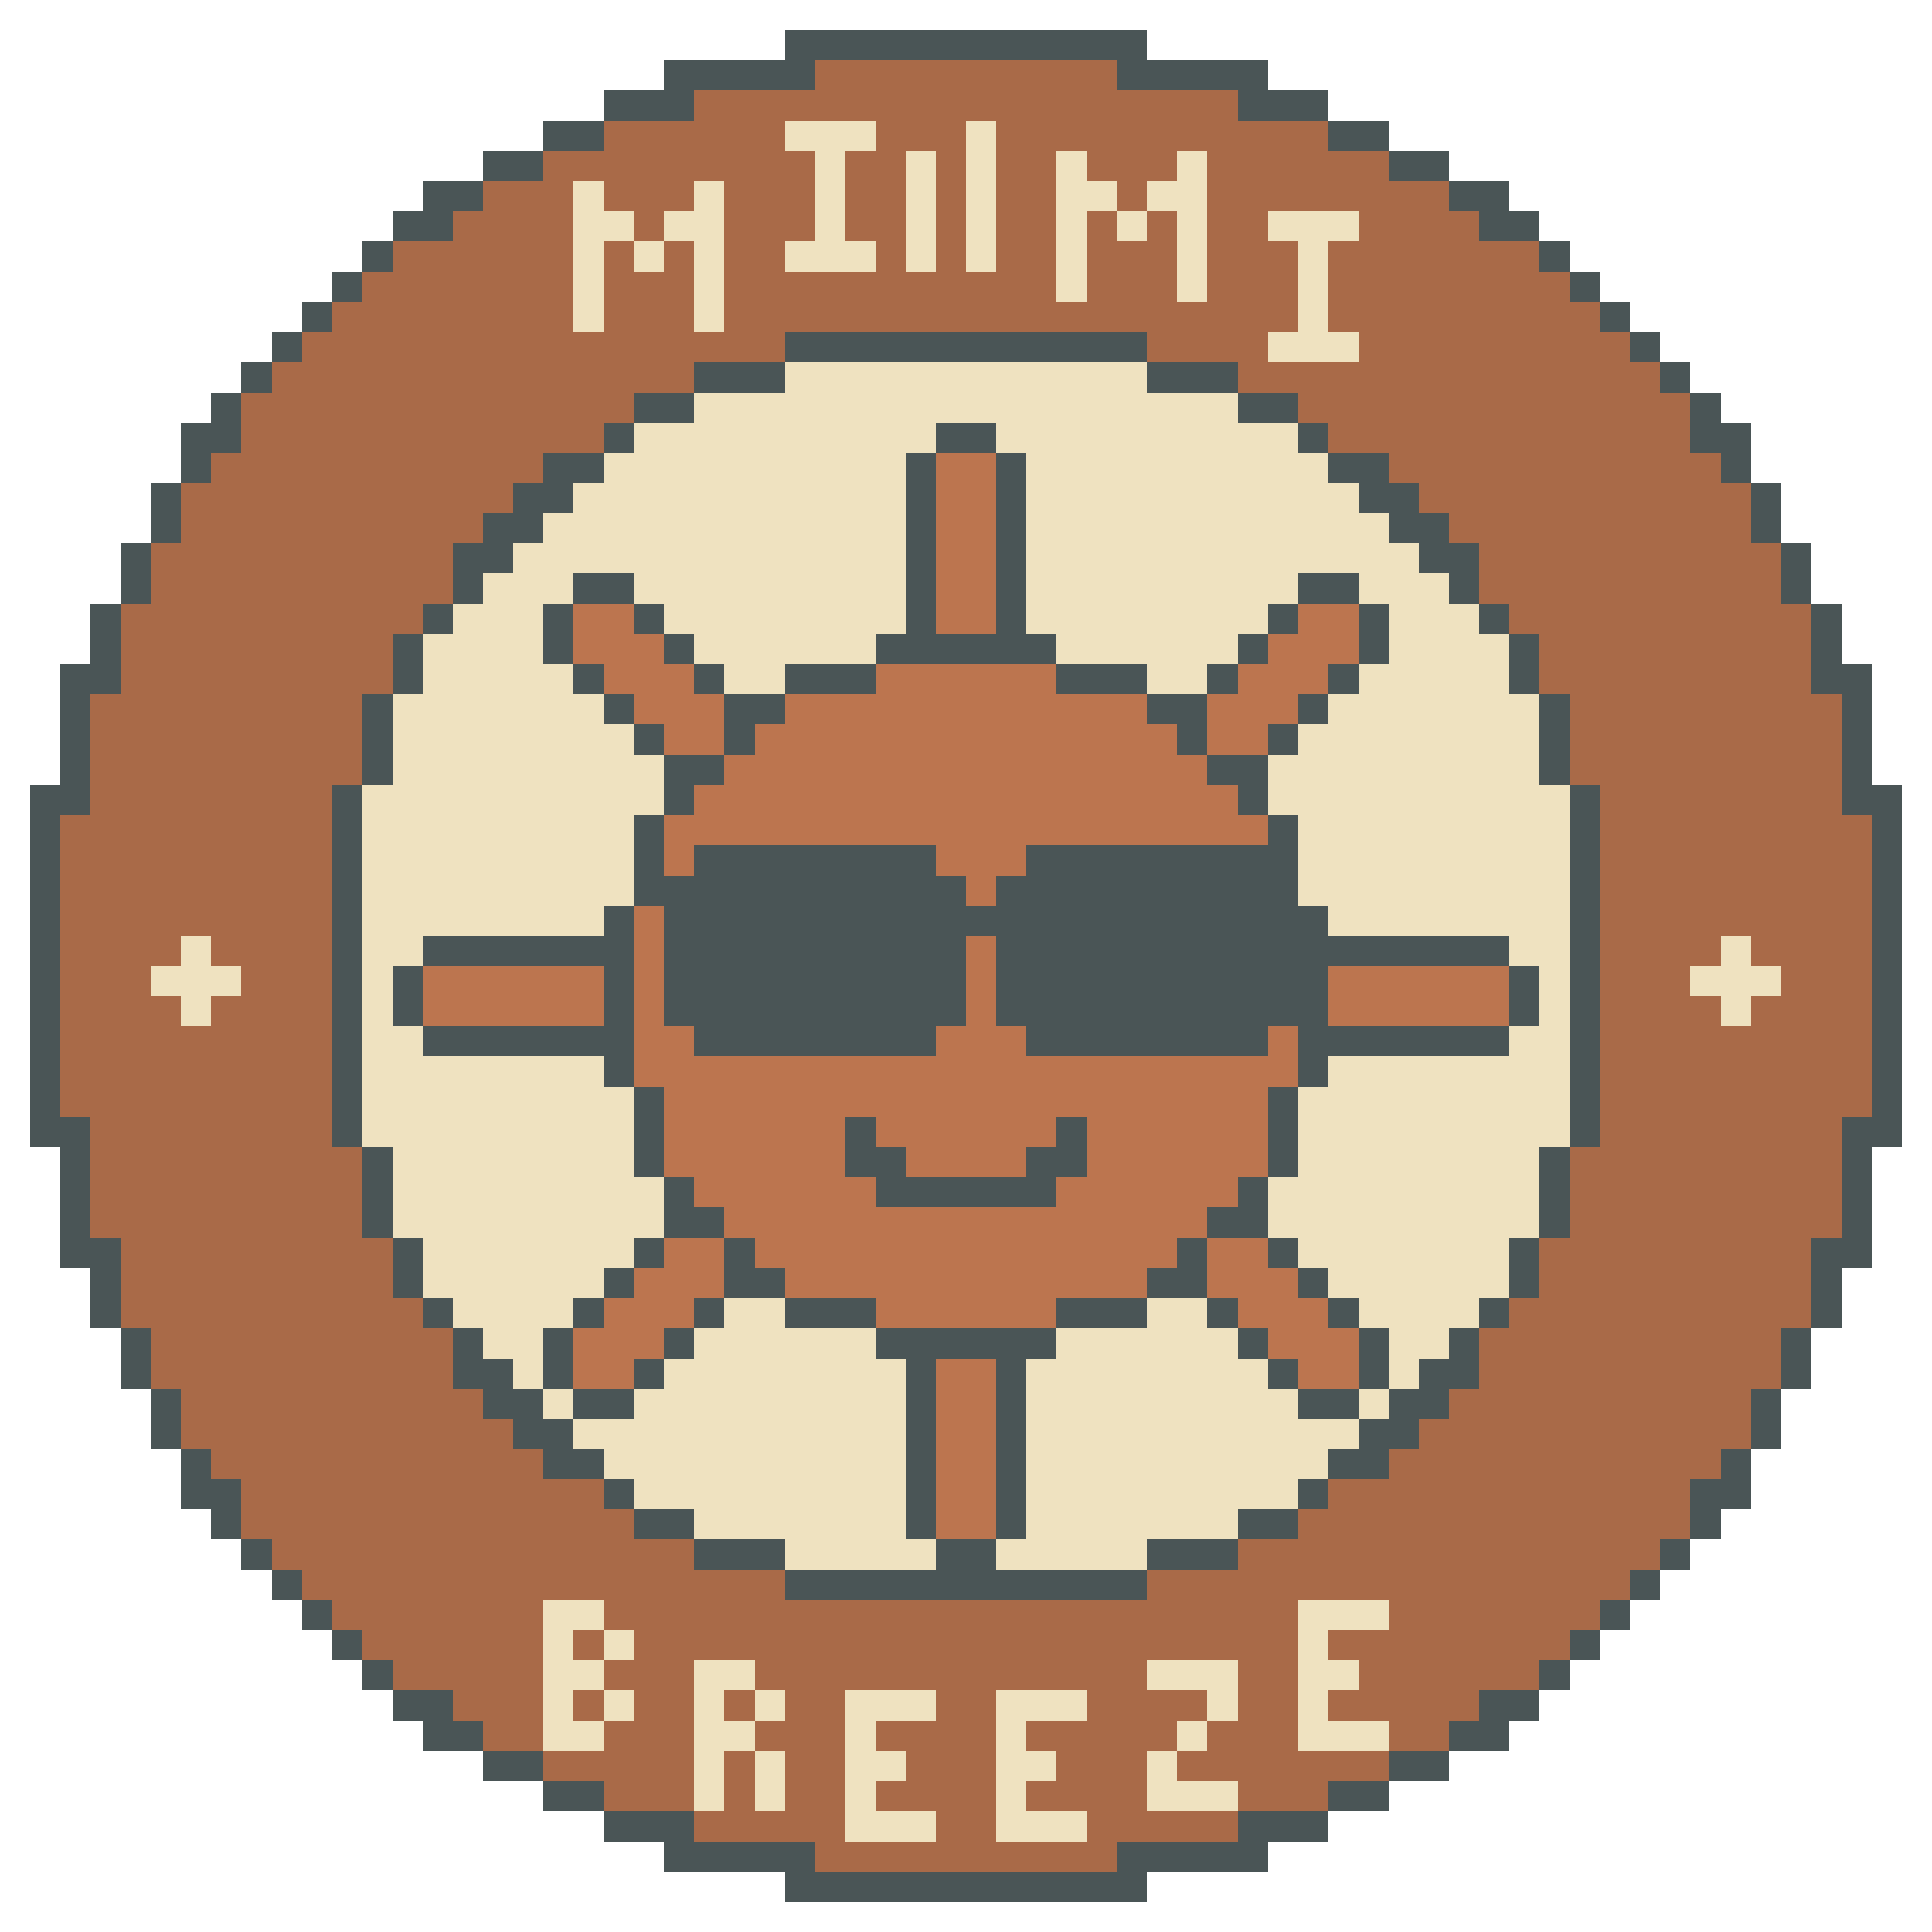
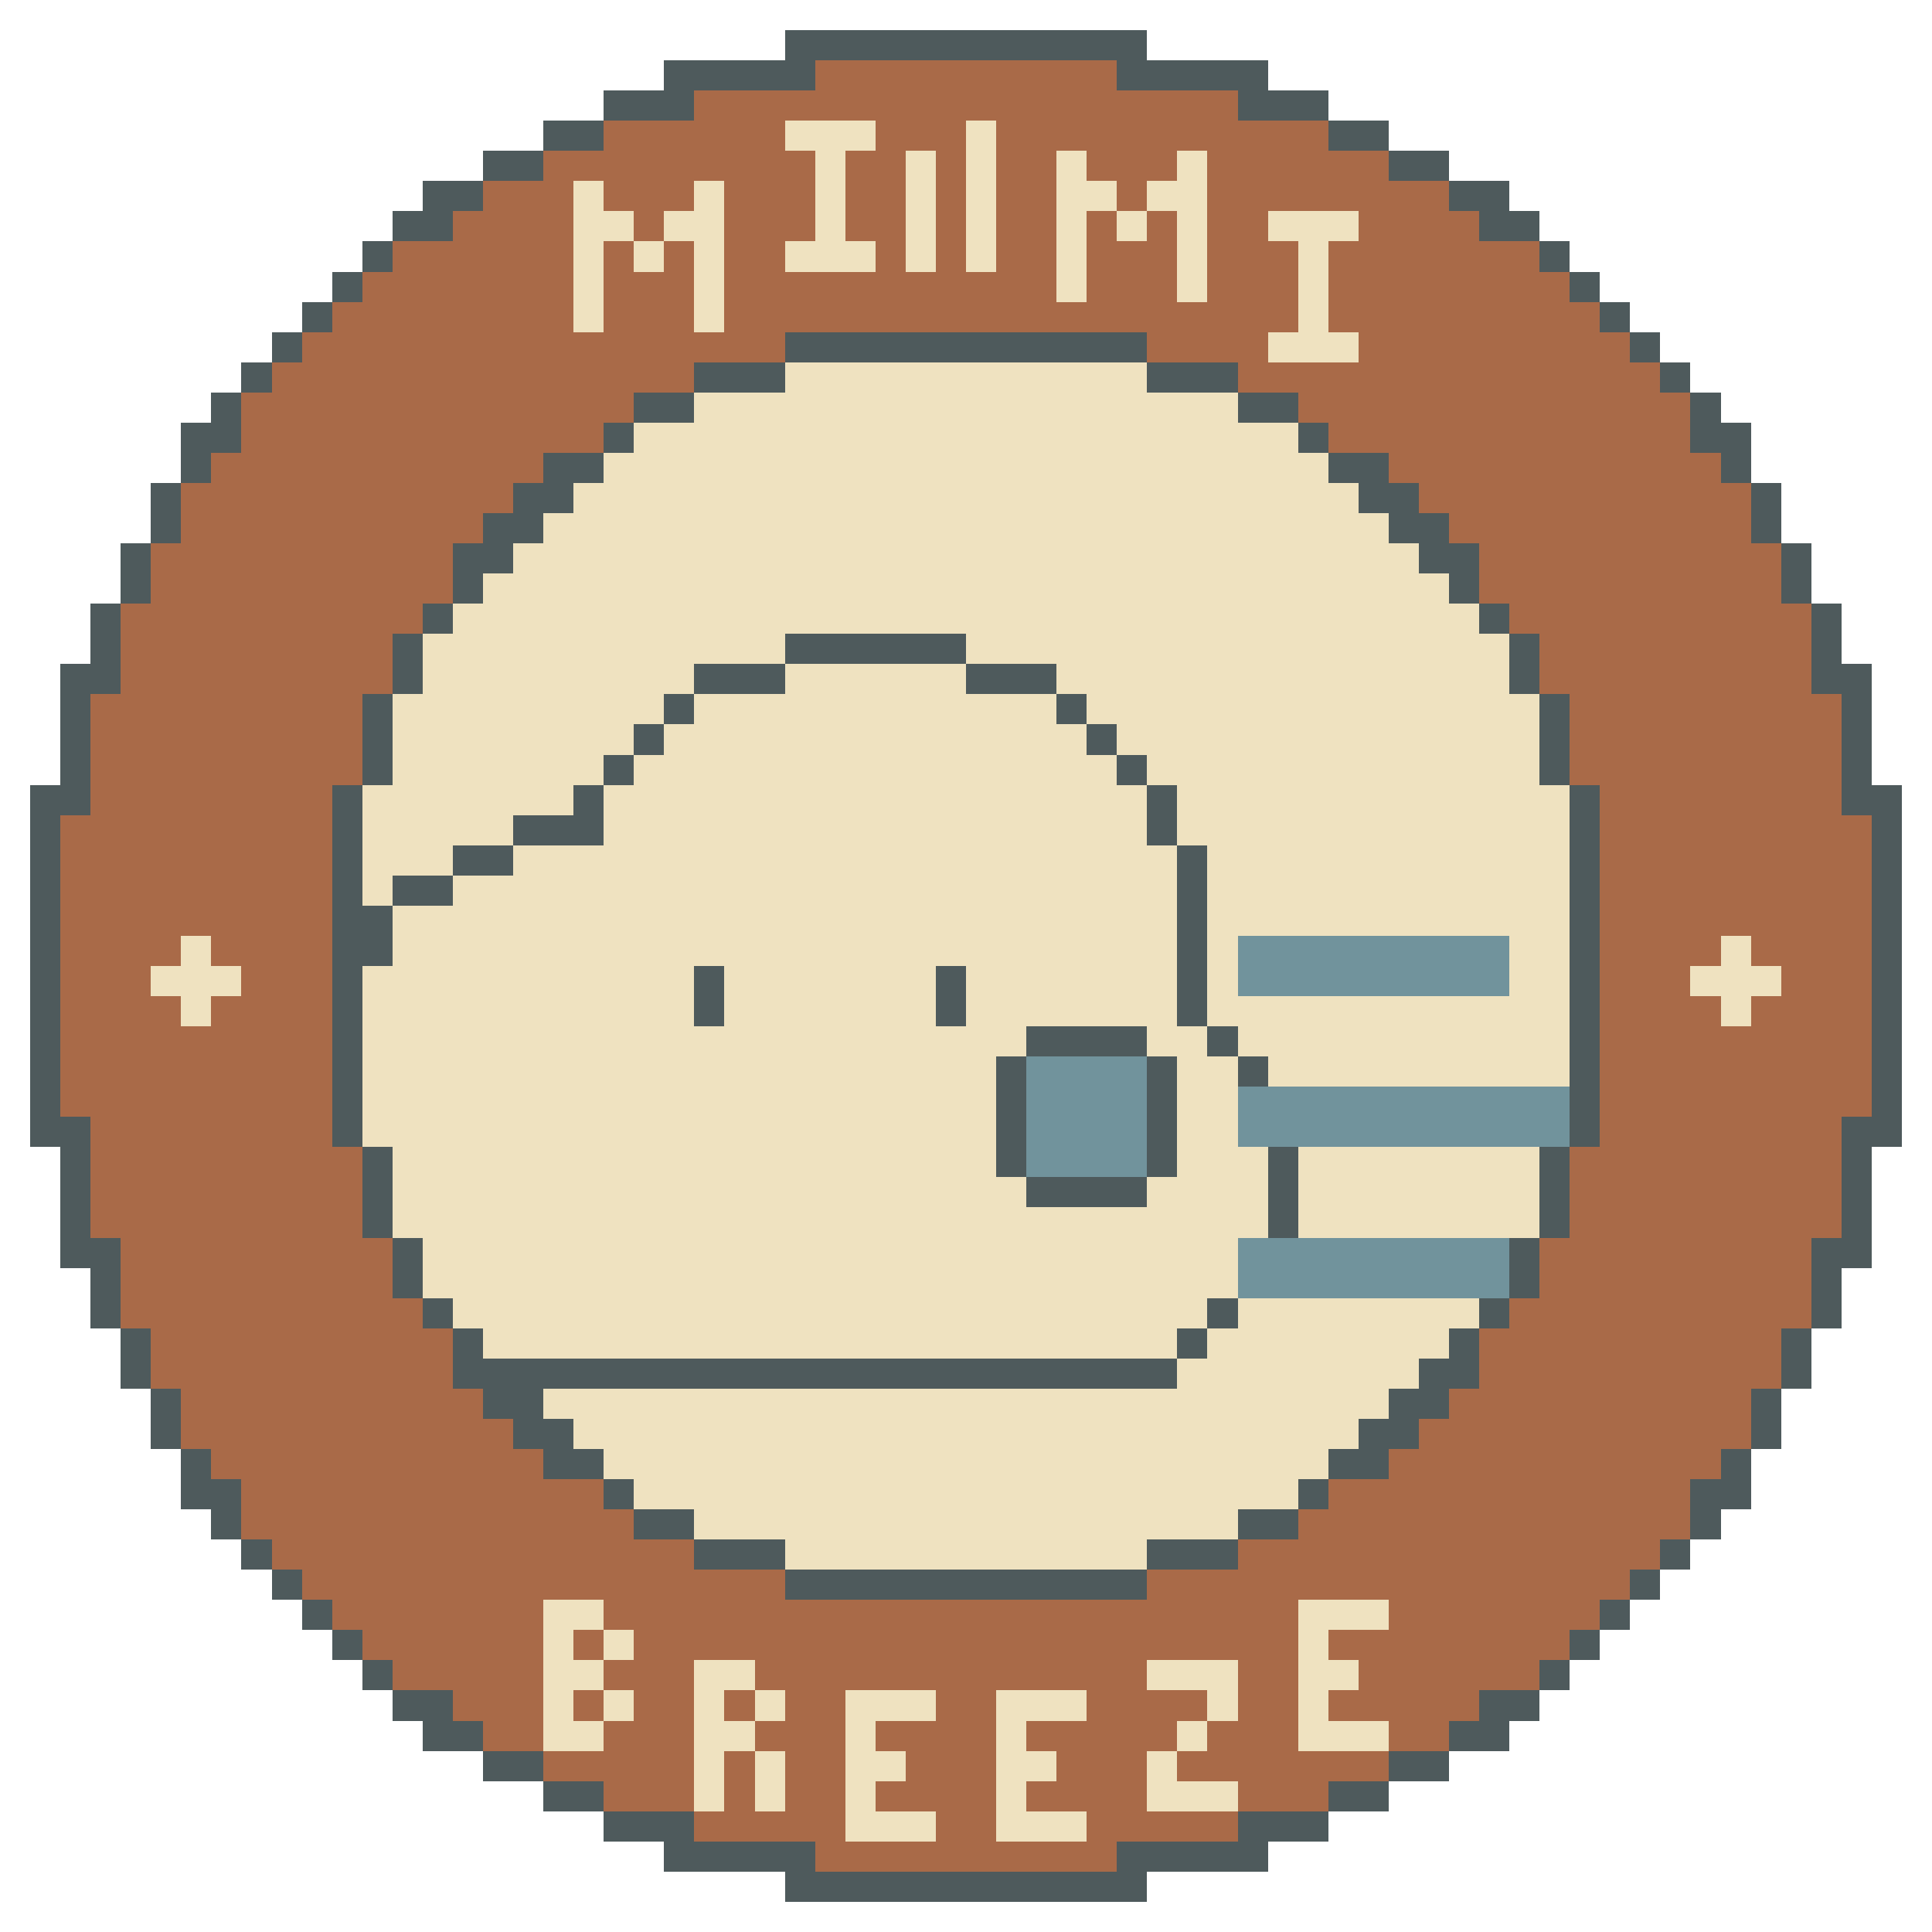
<svg xmlns="http://www.w3.org/2000/svg" viewBox="0 0 64 64" width="512" height="512" shape-rendering="crispEdges">
  <g id="logo-MIA-retro">
-     <path fill="#4a5556" d="M3 21h1v1h-1zM13 21h1v1h-1zM18 21h1v1h-1zM22 21h1v1h-1zM29 21h6v1h-6zM41 21h1v1h-1zM45 21h1v1h-1zM50 21h1v1h-1zM60 21h1v1h-1zM5 17h1v1h-1zM16 17h2v1h-2zM30 17h1v1h-1zM33 17h1v1h-1zM46 17h2v1h-2zM58 17h1v1h-1zM16 58h2v1h-2zM46 58h2v1h-2zM1 32h1v1h-1zM11 32h1v1h-1zM13 32h1v1h-1zM20 32h1v1h-1zM22 32h10v1h-10zM33 32h11v1h-11zM50 32h1v1h-1zM52 32h1v1h-1zM62 32h1v1h-1zM4 45h1v1h-1zM15 45h2v1h-2zM18 45h1v1h-1zM21 45h1v1h-1zM30 45h1v1h-1zM33 45h1v1h-1zM42 45h1v1h-1zM45 45h1v1h-1zM47 45h2v1h-2zM59 45h1v1h-1zM2 41h2v1h-2zM13 41h1v1h-1zM21 41h1v1h-1zM24 41h1v1h-1zM39 41h1v1h-1zM42 41h1v1h-1zM50 41h1v1h-1zM60 41h2v1h-2zM4 18h1v1h-1zM15 18h2v1h-2zM30 18h1v1h-1zM33 18h1v1h-1zM47 18h2v1h-2zM59 18h1v1h-1zM6 14h2v1h-2zM20 14h1v1h-1zM31 14h2v1h-2zM43 14h1v1h-1zM56 14h2v1h-2zM6 15h1v1h-1zM18 15h2v1h-2zM30 15h1v1h-1zM33 15h1v1h-1zM44 15h2v1h-2zM57 15h1v1h-1zM6 48h1v1h-1zM18 48h2v1h-2zM30 48h1v1h-1zM33 48h1v1h-1zM44 48h2v1h-2zM57 48h1v1h-1zM3 42h1v1h-1zM13 42h1v1h-1zM20 42h1v1h-1zM24 42h2v1h-2zM38 42h2v1h-2zM43 42h1v1h-1zM50 42h1v1h-1zM60 42h1v1h-1zM2 38h1v1h-1zM12 38h1v1h-1zM21 38h1v1h-1zM28 38h2v1h-2zM34 38h2v1h-2zM42 38h1v1h-1zM51 38h1v1h-1zM61 38h1v1h-1zM20 3h3v1h-3zM41 3h3v1h-3zM8 51h1v1h-1zM23 51h3v1h-3zM31 51h2v1h-2zM38 51h3v1h-3zM55 51h1v1h-1zM5 16h1v1h-1zM17 16h2v1h-2zM30 16h1v1h-1zM33 16h1v1h-1zM45 16h2v1h-2zM58 16h1v1h-1zM1 34h1v1h-1zM11 34h1v1h-1zM14 34h7v1h-7zM23 34h8v1h-8zM34 34h8v1h-8zM43 34h7v1h-7zM52 34h1v1h-1zM62 34h1v1h-1zM5 47h1v1h-1zM17 47h2v1h-2zM30 47h1v1h-1zM33 47h1v1h-1zM45 47h2v1h-2zM58 47h1v1h-1zM8 12h1v1h-1zM23 12h3v1h-3zM38 12h3v1h-3zM55 12h1v1h-1zM12 8h1v1h-1zM51 8h1v1h-1zM1 28h1v1h-1zM11 28h1v1h-1zM21 28h1v1h-1zM23 28h8v1h-8zM34 28h9v1h-9zM52 28h1v1h-1zM62 28h1v1h-1zM2 24h1v1h-1zM12 24h1v1h-1zM21 24h1v1h-1zM24 24h1v1h-1zM39 24h1v1h-1zM42 24h1v1h-1zM51 24h1v1h-1zM61 24h1v1h-1zM7 13h1v1h-1zM21 13h2v1h-2zM41 13h2v1h-2zM56 13h1v1h-1zM11 9h1v1h-1zM52 9h1v1h-1zM2 25h1v1h-1zM12 25h1v1h-1zM22 25h2v1h-2zM40 25h2v1h-2zM51 25h1v1h-1zM61 25h1v1h-1zM2 22h2v1h-2zM13 22h1v1h-1zM19 22h1v1h-1zM23 22h1v1h-1zM26 22h3v1h-3zM35 22h3v1h-3zM40 22h1v1h-1zM44 22h1v1h-1zM50 22h1v1h-1zM60 22h2v1h-2zM14 57h2v1h-2zM48 57h2v1h-2zM1 30h1v1h-1zM11 30h1v1h-1zM20 30h1v1h-1zM22 30h22v1h-22zM52 30h1v1h-1zM62 30h1v1h-1zM18 4h2v1h-2zM44 4h2v1h-2zM11 54h1v1h-1zM52 54h1v1h-1zM4 19h1v1h-1zM15 19h1v1h-1zM19 19h2v1h-2zM30 19h1v1h-1zM33 19h1v1h-1zM43 19h2v1h-2zM48 19h1v1h-1zM59 19h1v1h-1zM9 11h1v1h-1zM26 11h12v1h-12zM54 11h1v1h-1zM1 31h1v1h-1zM11 31h1v1h-1zM14 31h7v1h-7zM22 31h10v1h-10zM33 31h17v1h-17zM52 31h1v1h-1zM62 31h1v1h-1zM1 27h1v1h-1zM11 27h1v1h-1zM21 27h1v1h-1zM42 27h1v1h-1zM52 27h1v1h-1zM62 27h1v1h-1zM16 5h2v1h-2zM46 5h2v1h-2zM12 55h1v1h-1zM51 55h1v1h-1zM20 60h3v1h-3zM41 60h3v1h-3zM1 37h2v1h-2zM11 37h1v1h-1zM21 37h1v1h-1zM28 37h1v1h-1zM35 37h1v1h-1zM42 37h1v1h-1zM52 37h1v1h-1zM61 37h2v1h-2zM13 7h2v1h-2zM49 7h2v1h-2zM22 61h5v1h-5zM37 61h5v1h-5zM4 44h1v1h-1zM15 44h1v1h-1zM18 44h1v1h-1zM22 44h1v1h-1zM29 44h6v1h-6zM41 44h1v1h-1zM45 44h1v1h-1zM48 44h1v1h-1zM59 44h1v1h-1zM1 35h1v1h-1zM11 35h1v1h-1zM20 35h1v1h-1zM43 35h1v1h-1zM52 35h1v1h-1zM62 35h1v1h-1zM2 40h1v1h-1zM12 40h1v1h-1zM22 40h2v1h-2zM40 40h2v1h-2zM51 40h1v1h-1zM61 40h1v1h-1zM14 6h2v1h-2zM48 6h2v1h-2zM7 50h1v1h-1zM21 50h2v1h-2zM30 50h1v1h-1zM33 50h1v1h-1zM41 50h2v1h-2zM56 50h1v1h-1zM26 1h12v1h-12zM10 53h1v1h-1zM53 53h1v1h-1zM1 29h1v1h-1zM11 29h1v1h-1zM21 29h11v1h-11zM33 29h10v1h-10zM52 29h1v1h-1zM62 29h1v1h-1zM22 2h5v1h-5zM37 2h5v1h-5zM5 46h1v1h-1zM16 46h2v1h-2zM19 46h2v1h-2zM30 46h1v1h-1zM33 46h1v1h-1zM43 46h2v1h-2zM46 46h2v1h-2zM58 46h1v1h-1zM3 43h1v1h-1zM14 43h1v1h-1zM19 43h1v1h-1zM23 43h1v1h-1zM26 43h3v1h-3zM35 43h3v1h-3zM40 43h1v1h-1zM44 43h1v1h-1zM49 43h1v1h-1zM60 43h1v1h-1zM18 59h2v1h-2zM44 59h2v1h-2zM3 20h1v1h-1zM14 20h1v1h-1zM18 20h1v1h-1zM21 20h1v1h-1zM30 20h1v1h-1zM33 20h1v1h-1zM42 20h1v1h-1zM45 20h1v1h-1zM49 20h1v1h-1zM60 20h1v1h-1zM13 56h2v1h-2zM49 56h2v1h-2zM1 36h1v1h-1zM11 36h1v1h-1zM21 36h1v1h-1zM42 36h1v1h-1zM52 36h1v1h-1zM62 36h1v1h-1zM1 33h1v1h-1zM11 33h1v1h-1zM13 33h1v1h-1zM20 33h1v1h-1zM22 33h10v1h-10zM33 33h11v1h-11zM50 33h1v1h-1zM52 33h1v1h-1zM62 33h1v1h-1zM2 39h1v1h-1zM12 39h1v1h-1zM22 39h1v1h-1zM29 39h6v1h-6zM41 39h1v1h-1zM51 39h1v1h-1zM61 39h1v1h-1zM6 49h2v1h-2zM20 49h1v1h-1zM30 49h1v1h-1zM33 49h1v1h-1zM43 49h1v1h-1zM56 49h2v1h-2zM10 10h1v1h-1zM53 10h1v1h-1zM9 52h1v1h-1zM26 52h12v1h-12zM54 52h1v1h-1zM1 26h2v1h-2zM11 26h1v1h-1zM22 26h1v1h-1zM41 26h1v1h-1zM52 26h1v1h-1zM61 26h2v1h-2zM2 23h1v1h-1zM12 23h1v1h-1zM20 23h1v1h-1zM24 23h2v1h-2zM38 23h2v1h-2zM43 23h1v1h-1zM51 23h1v1h-1zM61 23h1v1h-1zM26 62h12v1h-12z" />
+     <path fill="#4e5a5c" d="M3 21h1v1h-1zM13 21h1v1h-1zM26 21h6v1h-6zM50 21h1v1h-1zM60 21h1v1h-1zM5 17h1v1h-1zM16 17h2v1h-2zM46 17h2v1h-2zM58 17h1v1h-1zM16 58h2v1h-2zM46 58h2v1h-2zM1 32h1v1h-1zM11 32h1v1h-1zM23 32h1v1h-1zM31 32h1v1h-1zM39 32h1v1h-1zM52 32h1v1h-1zM62 32h1v1h-1zM4 45h1v1h-1zM15 45h24v1h-24zM47 45h2v1h-2zM59 45h1v1h-1zM2 41h2v1h-2zM13 41h1v1h-1zM50 41h1v1h-1zM60 41h2v1h-2zM4 18h1v1h-1zM15 18h2v1h-2zM47 18h2v1h-2zM59 18h1v1h-1zM6 14h2v1h-2zM20 14h1v1h-1zM43 14h1v1h-1zM56 14h2v1h-2zM6 15h1v1h-1zM18 15h2v1h-2zM44 15h2v1h-2zM57 15h1v1h-1zM6 48h1v1h-1zM18 48h2v1h-2zM44 48h2v1h-2zM57 48h1v1h-1zM3 42h1v1h-1zM13 42h1v1h-1zM50 42h1v1h-1zM60 42h1v1h-1zM2 38h1v1h-1zM12 38h1v1h-1zM33 38h1v1h-1zM38 38h1v1h-1zM42 38h1v1h-1zM51 38h1v1h-1zM61 38h1v1h-1zM20 3h3v1h-3zM41 3h3v1h-3zM8 51h1v1h-1zM23 51h3v1h-3zM38 51h3v1h-3zM55 51h1v1h-1zM5 16h1v1h-1zM17 16h2v1h-2zM45 16h2v1h-2zM58 16h1v1h-1zM1 34h1v1h-1zM11 34h1v1h-1zM34 34h4v1h-4zM40 34h1v1h-1zM52 34h1v1h-1zM62 34h1v1h-1zM5 47h1v1h-1zM17 47h2v1h-2zM45 47h2v1h-2zM58 47h1v1h-1zM8 12h1v1h-1zM23 12h3v1h-3zM38 12h3v1h-3zM55 12h1v1h-1zM12 8h1v1h-1zM51 8h1v1h-1zM1 28h1v1h-1zM11 28h1v1h-1zM15 28h2v1h-2zM39 28h1v1h-1zM52 28h1v1h-1zM62 28h1v1h-1zM2 24h1v1h-1zM12 24h1v1h-1zM21 24h1v1h-1zM36 24h1v1h-1zM51 24h1v1h-1zM61 24h1v1h-1zM7 13h1v1h-1zM21 13h2v1h-2zM41 13h2v1h-2zM56 13h1v1h-1zM11 9h1v1h-1zM52 9h1v1h-1zM2 25h1v1h-1zM12 25h1v1h-1zM20 25h1v1h-1zM37 25h1v1h-1zM51 25h1v1h-1zM61 25h1v1h-1zM2 22h2v1h-2zM13 22h1v1h-1zM23 22h3v1h-3zM32 22h3v1h-3zM50 22h1v1h-1zM60 22h2v1h-2zM14 57h2v1h-2zM48 57h2v1h-2zM1 30h1v1h-1zM11 30h2v1h-2zM39 30h1v1h-1zM52 30h1v1h-1zM62 30h1v1h-1zM18 4h2v1h-2zM44 4h2v1h-2zM11 54h1v1h-1zM52 54h1v1h-1zM4 19h1v1h-1zM15 19h1v1h-1zM48 19h1v1h-1zM59 19h1v1h-1zM9 11h1v1h-1zM26 11h12v1h-12zM54 11h1v1h-1zM1 31h1v1h-1zM11 31h2v1h-2zM39 31h1v1h-1zM52 31h1v1h-1zM62 31h1v1h-1zM1 27h1v1h-1zM11 27h1v1h-1zM17 27h3v1h-3zM38 27h1v1h-1zM52 27h1v1h-1zM62 27h1v1h-1zM16 5h2v1h-2zM46 5h2v1h-2zM12 55h1v1h-1zM51 55h1v1h-1zM20 60h3v1h-3zM41 60h3v1h-3zM1 37h2v1h-2zM11 37h1v1h-1zM33 37h1v1h-1zM38 37h1v1h-1zM52 37h1v1h-1zM61 37h2v1h-2zM13 7h2v1h-2zM49 7h2v1h-2zM22 61h5v1h-5zM37 61h5v1h-5zM4 44h1v1h-1zM15 44h1v1h-1zM39 44h1v1h-1zM48 44h1v1h-1zM59 44h1v1h-1zM1 35h1v1h-1zM11 35h1v1h-1zM33 35h1v1h-1zM38 35h1v1h-1zM41 35h1v1h-1zM52 35h1v1h-1zM62 35h1v1h-1zM2 40h1v1h-1zM12 40h1v1h-1zM42 40h1v1h-1zM51 40h1v1h-1zM61 40h1v1h-1zM14 6h2v1h-2zM48 6h2v1h-2zM7 50h1v1h-1zM21 50h2v1h-2zM41 50h2v1h-2zM56 50h1v1h-1zM26 1h12v1h-12zM10 53h1v1h-1zM53 53h1v1h-1zM1 29h1v1h-1zM11 29h1v1h-1zM13 29h2v1h-2zM39 29h1v1h-1zM52 29h1v1h-1zM62 29h1v1h-1zM22 2h5v1h-5zM37 2h5v1h-5zM5 46h1v1h-1zM16 46h2v1h-2zM46 46h2v1h-2zM58 46h1v1h-1zM3 43h1v1h-1zM14 43h1v1h-1zM40 43h1v1h-1zM49 43h1v1h-1zM60 43h1v1h-1zM18 59h2v1h-2zM44 59h2v1h-2zM3 20h1v1h-1zM14 20h1v1h-1zM49 20h1v1h-1zM60 20h1v1h-1zM13 56h2v1h-2zM49 56h2v1h-2zM1 36h1v1h-1zM11 36h1v1h-1zM33 36h1v1h-1zM38 36h1v1h-1zM52 36h1v1h-1zM62 36h1v1h-1zM1 33h1v1h-1zM11 33h1v1h-1zM23 33h1v1h-1zM31 33h1v1h-1zM39 33h1v1h-1zM52 33h1v1h-1zM62 33h1v1h-1zM2 39h1v1h-1zM12 39h1v1h-1zM34 39h4v1h-4zM42 39h1v1h-1zM51 39h1v1h-1zM61 39h1v1h-1zM6 49h2v1h-2zM20 49h1v1h-1zM43 49h1v1h-1zM56 49h2v1h-2zM10 10h1v1h-1zM53 10h1v1h-1zM9 52h1v1h-1zM26 52h12v1h-12zM54 52h1v1h-1zM1 26h2v1h-2zM11 26h1v1h-1zM19 26h1v1h-1zM38 26h1v1h-1zM52 26h1v1h-1zM61 26h2v1h-2zM2 23h1v1h-1zM12 23h1v1h-1zM22 23h1v1h-1zM35 23h1v1h-1zM51 23h1v1h-1zM61 23h1v1h-1zM26 62h12v1h-12z" />
+     <path fill="#71939c" d="M41 32h9v1h-9zM41 41h9v1h-9zM41 42h9v1h-9zM34 38h4v1h-4zM41 31h9v1h-9zM34 37h4v1h-4zM41 37h11v1h-11zM34 35h4v1h-4zM34 36h4v1h-4zM41 36h11v1h-11z" />
    <path fill="#a96a48" d="M4 21h9v1h-9zM51 21h9v1h-9zM6 17h10v1h-10zM48 17h10v1h-10zM18 58h5v1h-5zM24 58h1v1h-1zM26 58h2v1h-2zM30 58h3v1h-3zM35 58h3v1h-3zM39 58h7v1h-7zM2 32h3v1h-3zM8 32h3v1h-3zM53 32h3v1h-3zM59 32h3v1h-3zM5 45h10v1h-10zM49 45h10v1h-10zM4 41h9v1h-9zM51 41h9v1h-9zM5 18h10v1h-10zM49 18h10v1h-10zM8 14h12v1h-12zM44 14h12v1h-12zM7 15h11v1h-11zM46 15h11v1h-11zM7 48h11v1h-11zM46 48h11v1h-11zM4 42h9v1h-9zM51 42h9v1h-9zM3 38h9v1h-9zM52 38h9v1h-9zM23 3h18v1h-18zM9 51h14v1h-14zM41 51h14v1h-14zM6 16h11v1h-11zM47 16h11v1h-11zM2 34h9v1h-9zM53 34h9v1h-9zM6 47h11v1h-11zM47 47h11v1h-11zM9 12h14v1h-14zM41 12h14v1h-14zM13 8h6v1h-6zM20 8h1v1h-1zM22 8h1v1h-1zM24 8h2v1h-2zM29 8h1v1h-1zM31 8h1v1h-1zM33 8h2v1h-2zM36 8h3v1h-3zM40 8h3v1h-3zM44 8h7v1h-7zM2 28h9v1h-9zM53 28h9v1h-9zM3 24h9v1h-9zM52 24h9v1h-9zM8 13h13v1h-13zM43 13h13v1h-13zM12 9h7v1h-7zM20 9h3v1h-3zM24 9h11v1h-11zM36 9h3v1h-3zM40 9h3v1h-3zM44 9h8v1h-8zM3 25h9v1h-9zM52 25h9v1h-9zM4 22h9v1h-9zM51 22h9v1h-9zM16 57h2v1h-2zM20 57h3v1h-3zM25 57h3v1h-3zM29 57h4v1h-4zM34 57h5v1h-5zM40 57h3v1h-3zM46 57h2v1h-2zM2 30h9v1h-9zM53 30h9v1h-9zM20 4h6v1h-6zM29 4h3v1h-3zM33 4h11v1h-11zM12 54h6v1h-6zM19 54h1v1h-1zM21 54h22v1h-22zM44 54h8v1h-8zM5 19h10v1h-10zM49 19h10v1h-10zM10 11h16v1h-16zM38 11h4v1h-4zM45 11h9v1h-9zM2 31h4v1h-4zM7 31h4v1h-4zM53 31h4v1h-4zM58 31h4v1h-4zM2 27h9v1h-9zM53 27h9v1h-9zM18 5h9v1h-9zM28 5h2v1h-2zM31 5h1v1h-1zM33 5h2v1h-2zM36 5h3v1h-3zM40 5h6v1h-6zM13 55h5v1h-5zM20 55h3v1h-3zM25 55h13v1h-13zM41 55h2v1h-2zM45 55h6v1h-6zM23 60h5v1h-5zM31 60h2v1h-2zM36 60h5v1h-5zM3 37h8v1h-8zM53 37h8v1h-8zM15 7h4v1h-4zM21 7h1v1h-1zM24 7h3v1h-3zM28 7h2v1h-2zM31 7h1v1h-1zM33 7h2v1h-2zM36 7h1v1h-1zM38 7h1v1h-1zM40 7h2v1h-2zM45 7h4v1h-4zM27 61h10v1h-10zM5 44h10v1h-10zM49 44h10v1h-10zM2 35h9v1h-9zM53 35h9v1h-9zM3 40h9v1h-9zM52 40h9v1h-9zM16 6h3v1h-3zM20 6h3v1h-3zM24 6h3v1h-3zM28 6h2v1h-2zM31 6h1v1h-1zM33 6h2v1h-2zM37 6h1v1h-1zM40 6h8v1h-8zM8 50h13v1h-13zM43 50h13v1h-13zM11 53h7v1h-7zM20 53h23v1h-23zM46 53h7v1h-7zM2 29h9v1h-9zM53 29h9v1h-9zM27 2h10v1h-10zM6 46h10v1h-10zM48 46h10v1h-10zM4 43h10v1h-10zM50 43h10v1h-10zM20 59h3v1h-3zM24 59h1v1h-1zM26 59h2v1h-2zM29 59h4v1h-4zM34 59h4v1h-4zM41 59h3v1h-3zM4 20h10v1h-10zM50 20h10v1h-10zM15 56h3v1h-3zM19 56h1v1h-1zM21 56h2v1h-2zM24 56h1v1h-1zM26 56h2v1h-2zM31 56h2v1h-2zM36 56h4v1h-4zM41 56h2v1h-2zM44 56h5v1h-5zM2 36h9v1h-9zM53 36h9v1h-9zM2 33h4v1h-4zM7 33h4v1h-4zM53 33h4v1h-4zM58 33h4v1h-4zM3 39h9v1h-9zM52 39h9v1h-9zM8 49h12v1h-12zM44 49h12v1h-12zM11 10h8v1h-8zM20 10h3v1h-3zM24 10h19v1h-19zM44 10h9v1h-9zM10 52h16v1h-16zM38 52h16v1h-16zM3 26h8v1h-8zM53 26h8v1h-8zM3 23h9v1h-9zM52 23h9v1h-9z" />
-     <path fill="#bc754f" d="M19 21h3v1h-3zM42 21h3v1h-3zM31 17h2v1h-2zM14 32h6v1h-6zM21 32h1v1h-1zM32 32h1v1h-1zM44 32h6v1h-6zM19 45h2v1h-2zM31 45h2v1h-2zM43 45h2v1h-2zM22 41h2v1h-2zM25 41h14v1h-14zM40 41h2v1h-2zM31 18h2v1h-2zM31 15h2v1h-2zM31 48h2v1h-2zM21 42h3v1h-3zM26 42h12v1h-12zM40 42h3v1h-3zM22 38h6v1h-6zM30 38h4v1h-4zM36 38h6v1h-6zM31 16h2v1h-2zM21 34h2v1h-2zM31 34h3v1h-3zM42 34h1v1h-1zM31 47h2v1h-2zM22 28h1v1h-1zM31 28h3v1h-3zM22 24h2v1h-2zM25 24h14v1h-14zM40 24h2v1h-2zM24 25h16v1h-16zM20 22h3v1h-3zM29 22h6v1h-6zM41 22h3v1h-3zM21 30h1v1h-1zM31 19h2v1h-2zM21 31h1v1h-1zM32 31h1v1h-1zM22 27h20v1h-20zM22 37h6v1h-6zM29 37h6v1h-6zM36 37h6v1h-6zM19 44h3v1h-3zM42 44h3v1h-3zM21 35h22v1h-22zM24 40h16v1h-16zM31 50h2v1h-2zM32 29h1v1h-1zM31 46h2v1h-2zM20 43h3v1h-3zM29 43h6v1h-6zM41 43h3v1h-3zM19 20h2v1h-2zM31 20h2v1h-2zM43 20h2v1h-2zM22 36h20v1h-20zM14 33h6v1h-6zM21 33h1v1h-1zM32 33h1v1h-1zM44 33h6v1h-6zM23 39h6v1h-6zM35 39h6v1h-6zM31 49h2v1h-2zM23 26h18v1h-18zM21 23h3v1h-3zM26 23h12v1h-12zM40 23h3v1h-3z" />
-     <path fill="#efe2c0" d="M14 21h4v1h-4zM23 21h6v1h-6zM35 21h6v1h-6zM46 21h4v1h-4zM18 17h12v1h-12zM34 17h12v1h-12zM23 58h1v1h-1zM25 58h1v1h-1zM28 58h2v1h-2zM33 58h2v1h-2zM38 58h1v1h-1zM5 32h3v1h-3zM12 32h1v1h-1zM51 32h1v1h-1zM56 32h3v1h-3zM17 45h1v1h-1zM22 45h8v1h-8zM34 45h8v1h-8zM46 45h1v1h-1zM14 41h7v1h-7zM43 41h7v1h-7zM17 18h13v1h-13zM34 18h13v1h-13zM21 14h10v1h-10zM33 14h10v1h-10zM20 15h10v1h-10zM34 15h10v1h-10zM20 48h10v1h-10zM34 48h10v1h-10zM14 42h6v1h-6zM44 42h6v1h-6zM13 38h8v1h-8zM43 38h8v1h-8zM26 51h5v1h-5zM33 51h5v1h-5zM19 16h11v1h-11zM34 16h11v1h-11zM12 34h2v1h-2zM50 34h2v1h-2zM19 47h11v1h-11zM34 47h11v1h-11zM26 12h12v1h-12zM19 8h1v1h-1zM21 8h1v1h-1zM23 8h1v1h-1zM26 8h3v1h-3zM30 8h1v1h-1zM32 8h1v1h-1zM35 8h1v1h-1zM39 8h1v1h-1zM43 8h1v1h-1zM12 28h9v1h-9zM43 28h9v1h-9zM13 24h8v1h-8zM43 24h8v1h-8zM23 13h18v1h-18zM19 9h1v1h-1zM23 9h1v1h-1zM35 9h1v1h-1zM39 9h1v1h-1zM43 9h1v1h-1zM13 25h9v1h-9zM42 25h9v1h-9zM14 22h5v1h-5zM24 22h2v1h-2zM38 22h2v1h-2zM45 22h5v1h-5zM18 57h2v1h-2zM23 57h2v1h-2zM28 57h1v1h-1zM33 57h1v1h-1zM39 57h1v1h-1zM43 57h3v1h-3zM12 30h8v1h-8zM44 30h8v1h-8zM26 4h3v1h-3zM32 4h1v1h-1zM18 54h1v1h-1zM20 54h1v1h-1zM43 54h1v1h-1zM16 19h3v1h-3zM21 19h9v1h-9zM34 19h9v1h-9zM45 19h3v1h-3zM42 11h3v1h-3zM6 31h1v1h-1zM12 31h2v1h-2zM50 31h2v1h-2zM57 31h1v1h-1zM12 27h9v1h-9zM43 27h9v1h-9zM27 5h1v1h-1zM30 5h1v1h-1zM32 5h1v1h-1zM35 5h1v1h-1zM39 5h1v1h-1zM18 55h2v1h-2zM23 55h2v1h-2zM38 55h3v1h-3zM43 55h2v1h-2zM28 60h3v1h-3zM33 60h3v1h-3zM12 37h9v1h-9zM43 37h9v1h-9zM19 7h2v1h-2zM22 7h2v1h-2zM27 7h1v1h-1zM30 7h1v1h-1zM32 7h1v1h-1zM35 7h1v1h-1zM37 7h1v1h-1zM39 7h1v1h-1zM42 7h3v1h-3zM16 44h2v1h-2zM23 44h6v1h-6zM35 44h6v1h-6zM46 44h2v1h-2zM12 35h8v1h-8zM44 35h8v1h-8zM13 40h9v1h-9zM42 40h9v1h-9zM19 6h1v1h-1zM23 6h1v1h-1zM27 6h1v1h-1zM30 6h1v1h-1zM32 6h1v1h-1zM35 6h2v1h-2zM38 6h2v1h-2zM23 50h7v1h-7zM34 50h7v1h-7zM18 53h2v1h-2zM43 53h3v1h-3zM12 29h9v1h-9zM43 29h9v1h-9zM18 46h1v1h-1zM21 46h9v1h-9zM34 46h9v1h-9zM45 46h1v1h-1zM15 43h4v1h-4zM24 43h2v1h-2zM38 43h2v1h-2zM45 43h4v1h-4zM23 59h1v1h-1zM25 59h1v1h-1zM28 59h1v1h-1zM33 59h1v1h-1zM38 59h3v1h-3zM15 20h3v1h-3zM22 20h8v1h-8zM34 20h8v1h-8zM46 20h3v1h-3zM18 56h1v1h-1zM20 56h1v1h-1zM23 56h1v1h-1zM25 56h1v1h-1zM28 56h3v1h-3zM33 56h3v1h-3zM40 56h1v1h-1zM43 56h1v1h-1zM12 36h9v1h-9zM43 36h9v1h-9zM6 33h1v1h-1zM12 33h1v1h-1zM51 33h1v1h-1zM57 33h1v1h-1zM13 39h9v1h-9zM42 39h9v1h-9zM21 49h9v1h-9zM34 49h9v1h-9zM19 10h1v1h-1zM23 10h1v1h-1zM43 10h1v1h-1zM12 26h10v1h-10zM42 26h10v1h-10zM13 23h7v1h-7zM44 23h7v1h-7z" />
+     <path fill="#efe2c0" d="M14 21h12v1h-12zM32 21h18v1h-18zM18 17h28v1h-28zM23 58h1v1h-1zM25 58h1v1h-1zM28 58h2v1h-2zM33 58h2v1h-2zM38 58h1v1h-1zM5 32h3v1h-3zM12 32h11v1h-11zM24 32h7v1h-7zM32 32h7v1h-7zM40 32h1v1h-1zM50 32h2v1h-2zM56 32h3v1h-3zM39 45h8v1h-8zM14 41h27v1h-27zM17 18h30v1h-30zM21 14h22v1h-22zM20 15h24v1h-24zM20 48h24v1h-24zM14 42h27v1h-27zM13 38h20v1h-20zM39 38h3v1h-3zM43 38h8v1h-8zM26 51h12v1h-12zM19 16h26v1h-26zM12 34h22v1h-22zM38 34h2v1h-2zM41 34h11v1h-11zM19 47h26v1h-26zM26 12h12v1h-12zM19 8h1v1h-1zM21 8h1v1h-1zM23 8h1v1h-1zM26 8h3v1h-3zM30 8h1v1h-1zM32 8h1v1h-1zM35 8h1v1h-1zM39 8h1v1h-1zM43 8h1v1h-1zM12 28h3v1h-3zM17 28h22v1h-22zM40 28h12v1h-12zM13 24h8v1h-8zM22 24h14v1h-14zM37 24h14v1h-14zM23 13h18v1h-18zM19 9h1v1h-1zM23 9h1v1h-1zM35 9h1v1h-1zM39 9h1v1h-1zM43 9h1v1h-1zM13 25h7v1h-7zM21 25h16v1h-16zM38 25h13v1h-13zM14 22h9v1h-9zM26 22h6v1h-6zM35 22h15v1h-15zM18 57h2v1h-2zM23 57h2v1h-2zM28 57h1v1h-1zM33 57h1v1h-1zM39 57h1v1h-1zM43 57h3v1h-3zM13 30h26v1h-26zM40 30h12v1h-12zM26 4h3v1h-3zM32 4h1v1h-1zM18 54h1v1h-1zM20 54h1v1h-1zM43 54h1v1h-1zM16 19h32v1h-32zM42 11h3v1h-3zM6 31h1v1h-1zM13 31h26v1h-26zM40 31h1v1h-1zM50 31h2v1h-2zM57 31h1v1h-1zM12 27h5v1h-5zM20 27h18v1h-18zM39 27h13v1h-13zM27 5h1v1h-1zM30 5h1v1h-1zM32 5h1v1h-1zM35 5h1v1h-1zM39 5h1v1h-1zM18 55h2v1h-2zM23 55h2v1h-2zM38 55h3v1h-3zM43 55h2v1h-2zM28 60h3v1h-3zM33 60h3v1h-3zM12 37h21v1h-21zM39 37h2v1h-2zM19 7h2v1h-2zM22 7h2v1h-2zM27 7h1v1h-1zM30 7h1v1h-1zM32 7h1v1h-1zM35 7h1v1h-1zM37 7h1v1h-1zM39 7h1v1h-1zM42 7h3v1h-3zM16 44h23v1h-23zM40 44h8v1h-8zM12 35h21v1h-21zM39 35h2v1h-2zM42 35h10v1h-10zM13 40h29v1h-29zM43 40h8v1h-8zM19 6h1v1h-1zM23 6h1v1h-1zM27 6h1v1h-1zM30 6h1v1h-1zM32 6h1v1h-1zM35 6h2v1h-2zM38 6h2v1h-2zM23 50h18v1h-18zM18 53h2v1h-2zM43 53h3v1h-3zM12 29h1v1h-1zM15 29h24v1h-24zM40 29h12v1h-12zM18 46h28v1h-28zM15 43h25v1h-25zM41 43h8v1h-8zM23 59h1v1h-1zM25 59h1v1h-1zM28 59h1v1h-1zM33 59h1v1h-1zM38 59h3v1h-3zM15 20h34v1h-34zM18 56h1v1h-1zM20 56h1v1h-1zM23 56h1v1h-1zM25 56h1v1h-1zM28 56h3v1h-3zM33 56h3v1h-3zM40 56h1v1h-1zM43 56h1v1h-1zM12 36h21v1h-21zM39 36h2v1h-2zM6 33h1v1h-1zM12 33h11v1h-11zM24 33h7v1h-7zM32 33h7v1h-7zM40 33h12v1h-12zM57 33h1v1h-1zM13 39h21v1h-21zM38 39h4v1h-4zM43 39h8v1h-8zM21 49h22v1h-22zM19 10h1v1h-1zM23 10h1v1h-1zM43 10h1v1h-1zM12 26h7v1h-7zM20 26h18v1h-18zM39 26h13v1h-13zM13 23h9v1h-9zM23 23h12v1h-12zM36 23h15v1h-15z" />
  </g>
</svg>
